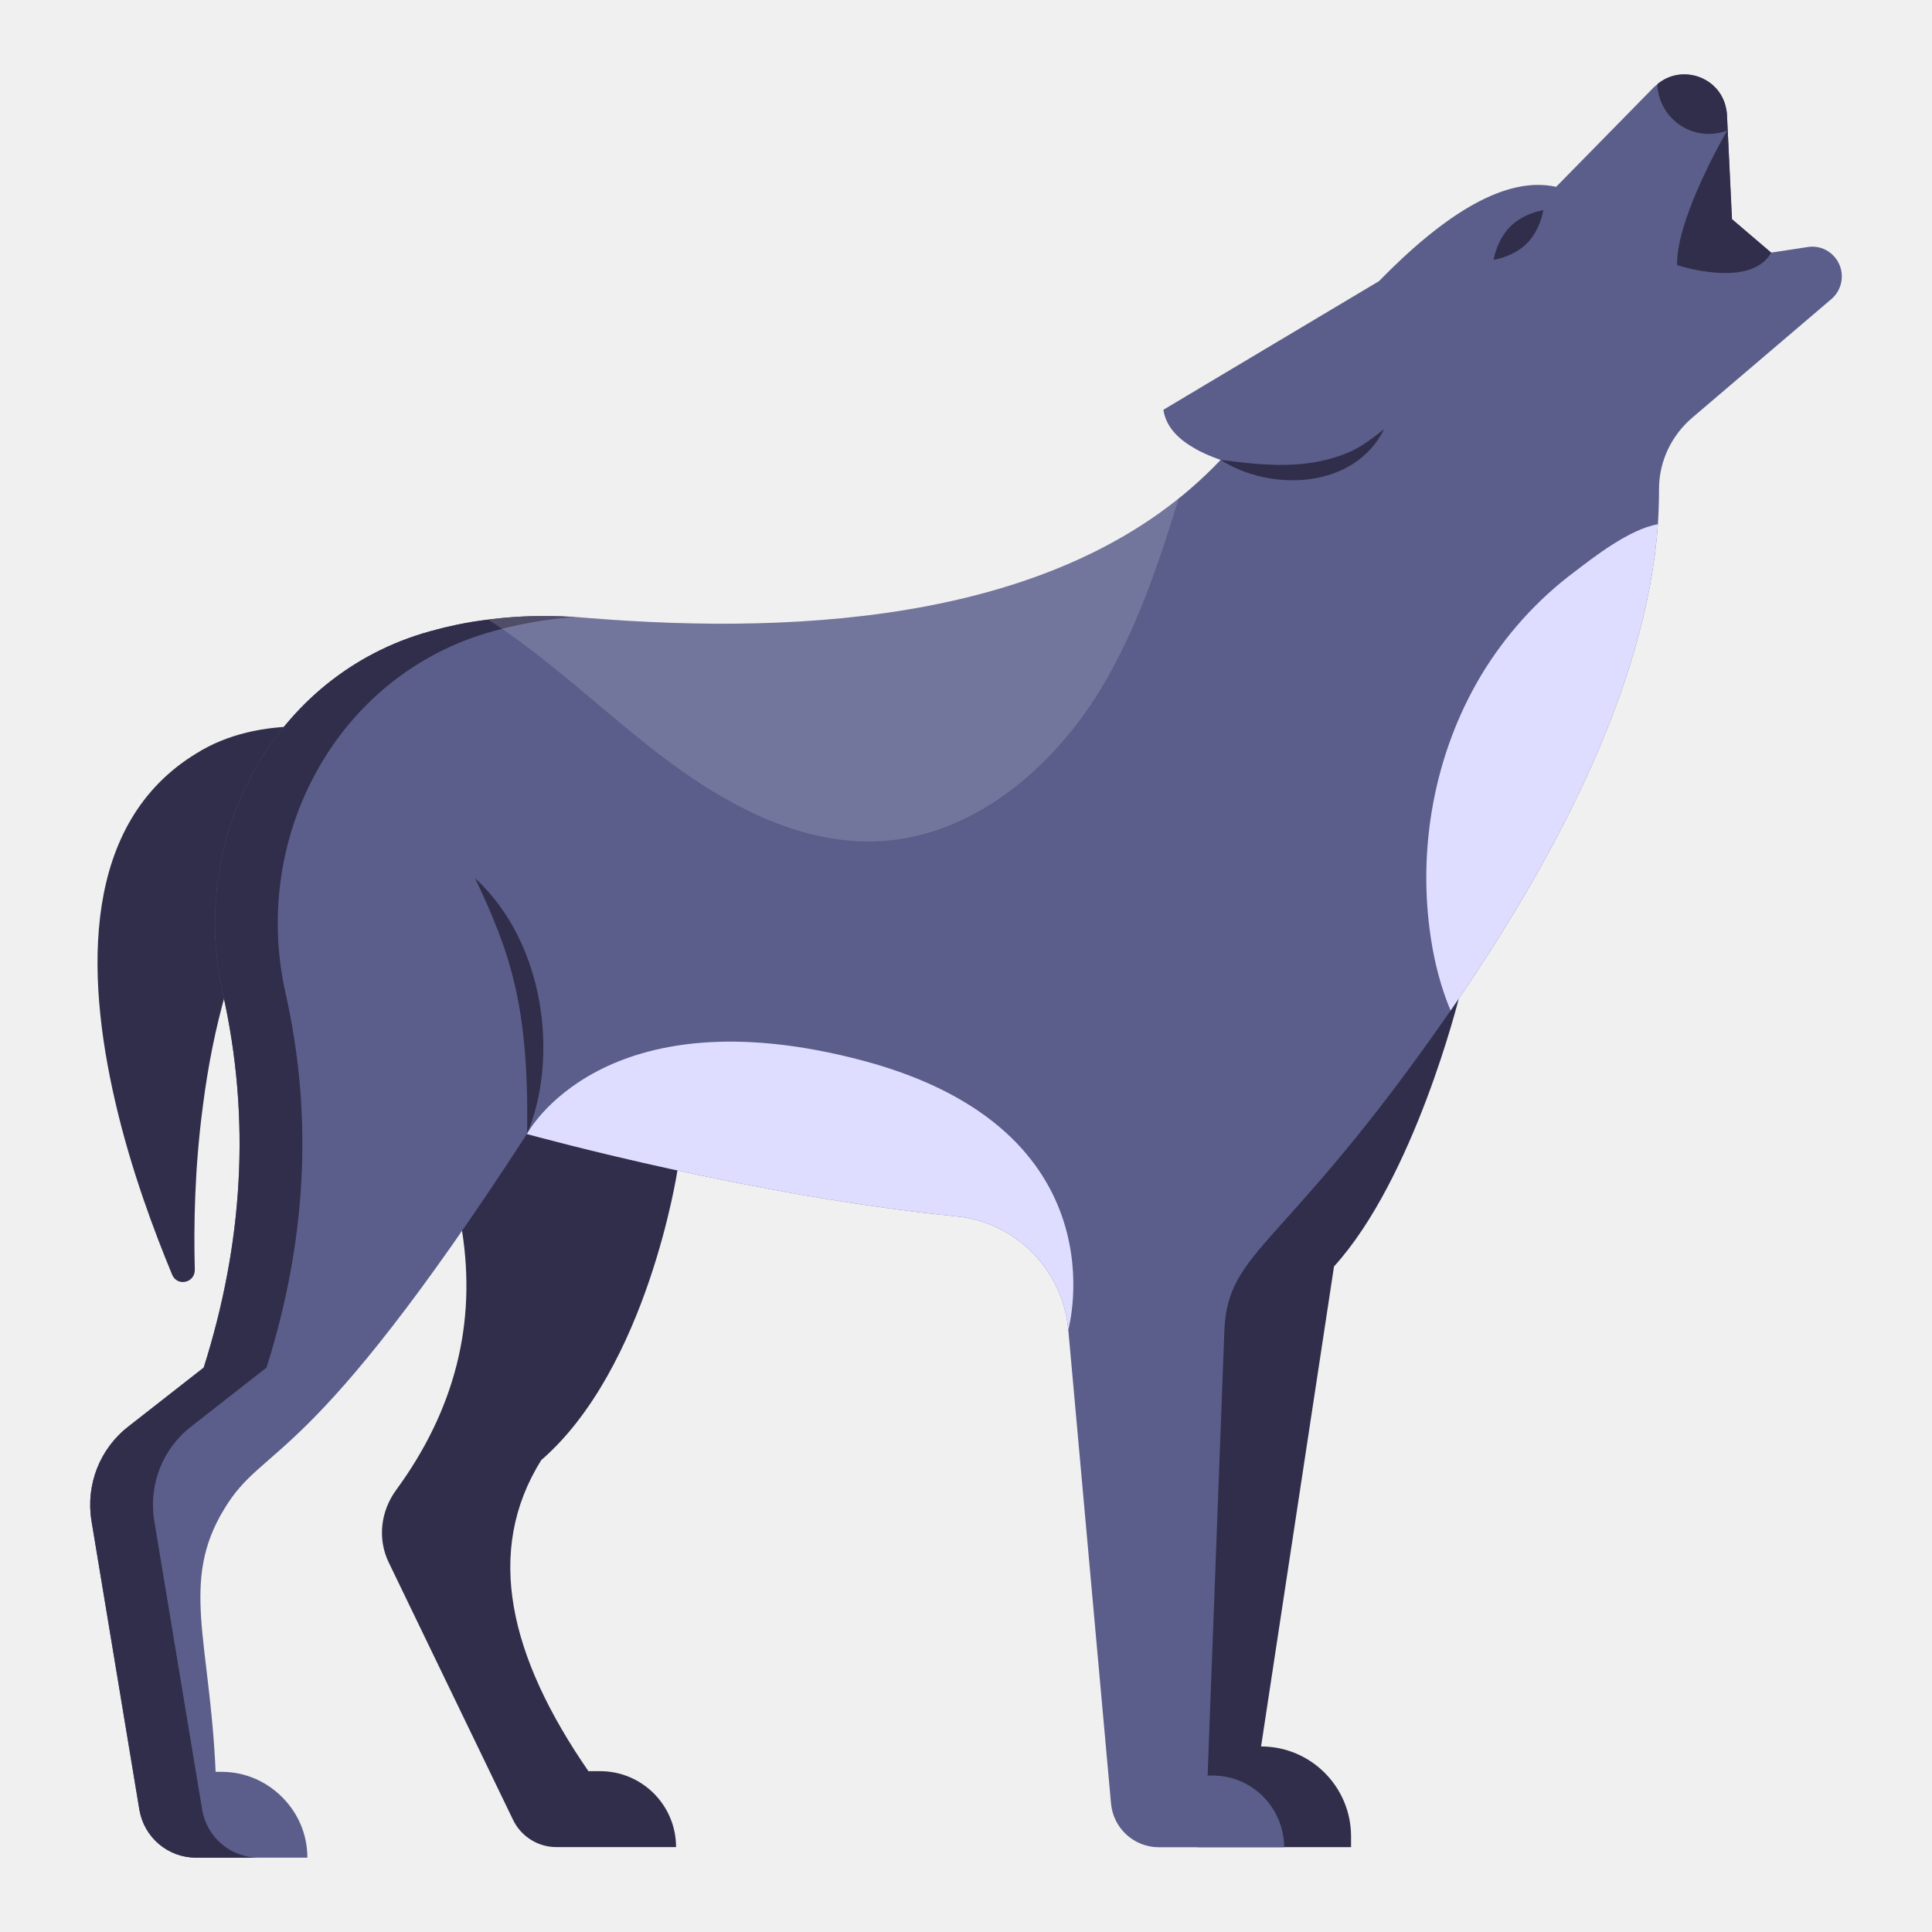
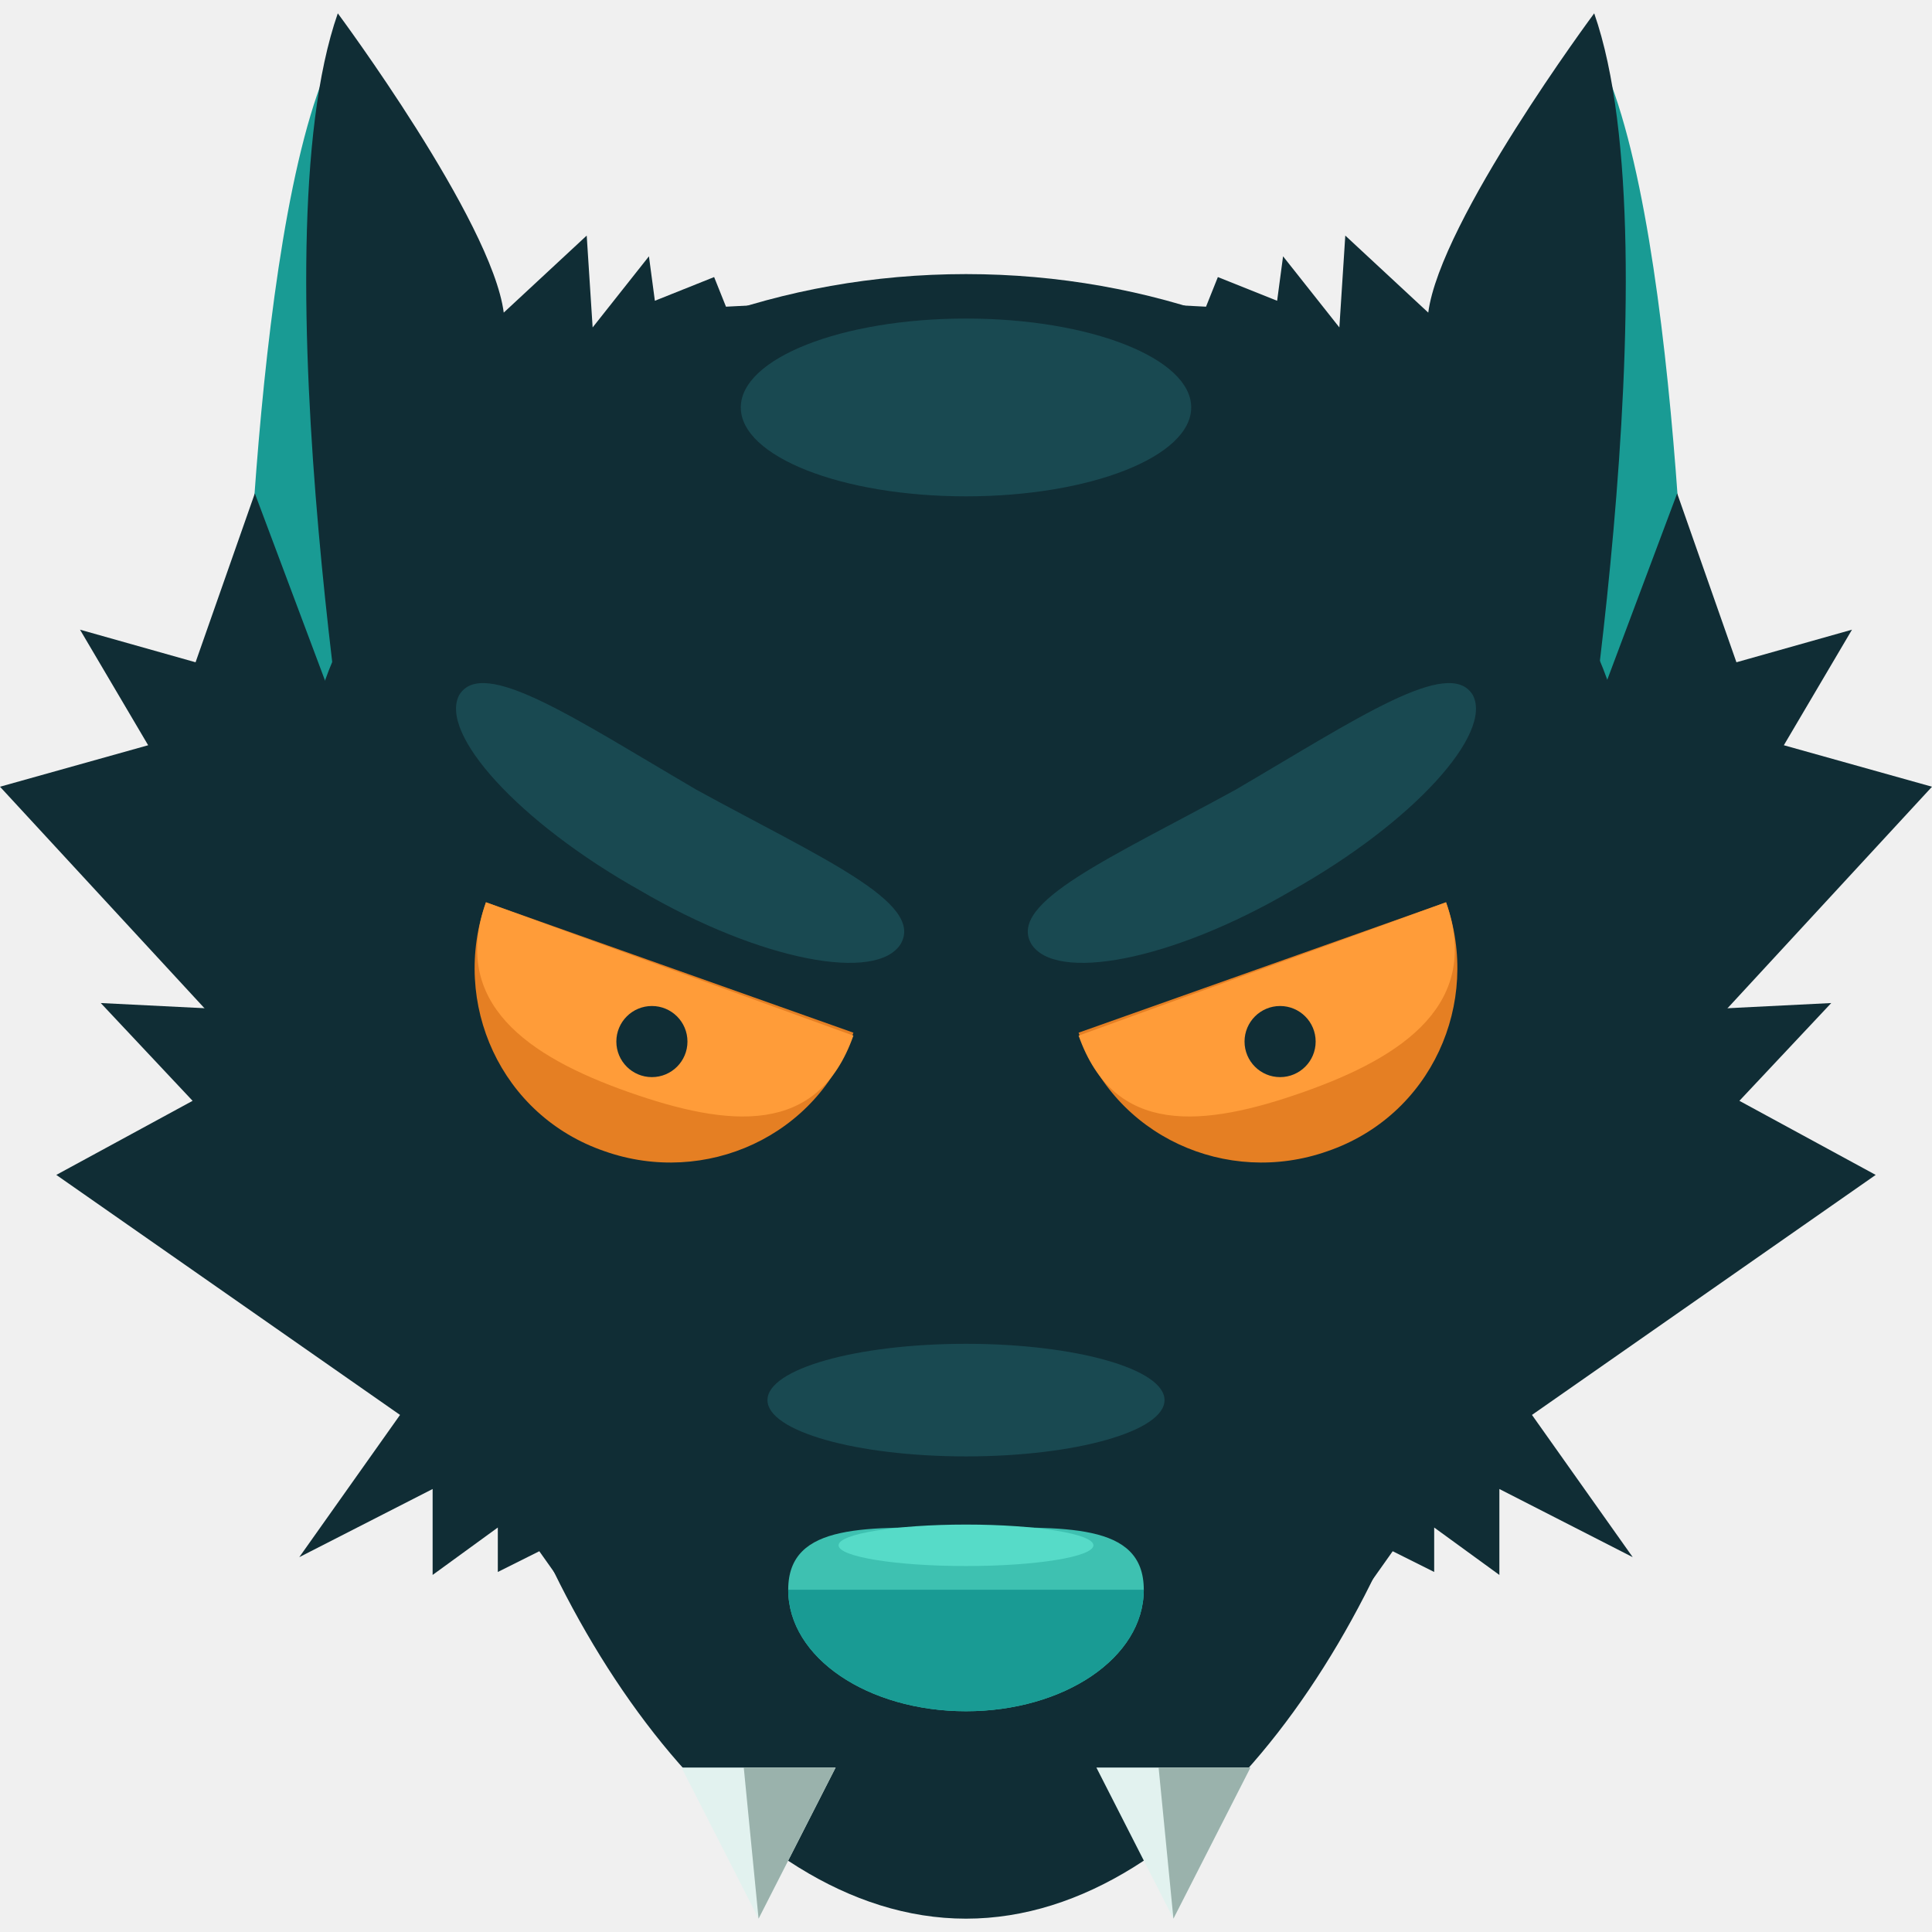
- <svg xmlns="http://www.w3.org/2000/svg" id="Layer_1" enable-background="new 0 0 52 52" height="512" viewBox="0 0 52 52" width="512">
-   <g id="_x34_3">
-     <g>
-       <g>
-         <path d="m12.473 19.549c-4.81 1.32-6.49 6.14-7.01 10.2-.23 1.72-.25 3.29-.22 4.42.01.36-.47.47-.61.14-.48-1.16-1.11-2.83-1.53-4.65-.81-3.49-.89-7.51 2.18-9.38.84-.53 1.85-.73 2.84-.73h4.35z" fill="#312e4b" />
-       </g>
-     </g>
-     <g>
-       <g>
-         <path d="m39.265 26.867s-1.2 4.844-3.36 7.22l-1.963 12.919h0c1.337 0 2.422 1.084 2.422 2.422v.288h-4.123l-1.089-16.358s.351-6.32.432-6.374c.081-.054 3.625-2.215 3.625-2.215z" fill="#312e4b" />
-       </g>
-     </g>
-     <g>
-       <g>
-         <path d="m18.233 31.504s-.802 5.311-3.665 7.795c-1.538 2.463-.851 5.298 1.269 8.372h.315c1.129 0 2.044.915 2.044 2.044v0h-3.22c-.497 0-.951-.285-1.167-.733l-3.346-6.928c-.307-.635-.218-1.38.199-1.95 1.587-2.167 2.165-4.495 1.774-6.975-.305-4.247 1.874-4.382 5.797-1.626z" fill="#312e4b" />
-       </g>
-     </g>
-     <g>
-       <g>
-         <path d="m49.573 7.439c0 .23-.1.46-.28.61l-3.73 3.18c-.57.48-.91 1.18-.91 1.93 0 .31-.01.63-.03.95-.31 4.45-2.92 9.25-5.58 13.09-4.502 6.498-6.006 6.389-6.09 8.64l-.45 11.95h.14c.53 0 1.01.22 1.36.57.34.35.56.83.56 1.36h-3.37c-.67 0-1.23-.51-1.29-1.18l-1.15-12.75c-.15-1.61-1.41-2.89-3.01-3.05-5.5-.55-11.19-2.12-11.54-2.21l-.02-.01c-5.955 9.178-7.044 8.257-8.15 10.1-1.191 1.953-.382 3.542-.23 7.07h.16c.64 0 1.21.26 1.63.68.42.42.68.99.68 1.63h-3c-.75 0-1.39-.54-1.52-1.28l-1.29-7.78c-.16-.97.22-1.95 1-2.55l2.02-1.58c1.05-3.32 1.28-6.68.51-10.09-.96-4.31 1.5-8.72 5.78-9.78.18-.05.36-.09.55-.13.27-.06.55-.1.82-.13.87-.12 1.76-.13 2.63-.05 5.921.486 13.0.064 17.08-4.25-.28-.1-.52-.2-.73-.33-.47-.27-.75-.61-.81-1.02l1.39-.83 4.41-2.63c1.79-1.83 3.42-2.84 4.77-2.54l2.64-2.69c.02-.02.06-.05.09-.07.61-.52 1.59-.24 1.82.55l.01.03c.02.09.04.18.04.26.005.101.138 2.972.13 2.79l1.06.9.98-.15c.48-.08.92.3.92.79z" fill="#5b5e8b" />
-       </g>
-     </g>
-     <g>
-       <g>
-         <path d="m15.483 16.609c-.49.03-.98.1-1.47.2-.19.04-.37.08-.55.13-4.28 1.06-6.74 5.47-5.78 9.78.77 3.41.54 6.77-.51 10.09l-2.02 1.58c-.78.6-1.16 1.58-1 2.55l1.29 7.78c.13.74.77 1.28 1.52 1.28h-1.69c-.75 0-1.39-.54-1.52-1.28l-1.29-7.78c-.16-.97.22-1.95 1-2.55l2.02-1.58c1.05-3.32 1.28-6.68.51-10.09-.96-4.31 1.5-8.72 5.78-9.78.18-.05.36-.09.55-.13 1.04-.21 2.1-.27 3.16-.2z" fill="#312e4b" />
-       </g>
-     </g>
-     <g>
-       <g>
-         <path d="m47.672 6.802c-.562.99-2.532.333-2.532.333-.039-1.257 1.361-3.647 1.361-3.647l.117 2.411z" fill="#312e4b" />
-       </g>
-     </g>
-     <g>
-       <g>
-         <path d="m32.85 12.376c1.233.164 2.345.259 3.425-.19.352-.147.655-.381.98-.637-.806 1.63-3.076 1.688-4.404.827z" fill="#312e4b" />
-       </g>
-     </g>
-     <g>
-       <g>
-         <path d="m46.501 3.509c-.156.061-.328.095-.51.095-.748 0-1.361-.596-1.383-1.34.618-.519 1.595-.238 1.828.557l.004.026c.026.086.039.177.043.264.004.1.022.498.017.398z" fill="#312e4b" />
-       </g>
-     </g>
-     <g>
-       <g>
-         <path d="m14.187 30.517c.055-3.452-.459-4.888-1.401-6.882 1.904 1.756 2.251 4.859 1.401 6.882z" fill="#312e4b" />
-       </g>
-     </g>
-     <g>
-       <g>
-         <path d="m41.539 5.656s-.073.525-.443.895c-.367.367-.895.443-.895.443s.078-.526.445-.893c.37-.37.893-.445.893-.445z" fill="#312e4b" />
-       </g>
-     </g>
-     <g>
-       <g>
-         <path d="m28.753 35.789c-.15-1.61-1.41-2.89-3.01-3.05-5.5-.55-11.19-2.12-11.54-2.21l-.02-.01s2.02-3.84 9.05-1.97c7.03 1.88 5.52 7.24 5.52 7.24z" fill="#deddff" />
-       </g>
-     </g>
-     <g>
-       <g>
-         <path d="m44.623 14.109c-.31 4.45-2.92 9.25-5.58 13.09-.26-.62-.43-1.28-.53-1.94-.37-2.42.09-4.97 1.35-7.08.65-1.08 1.51-2.04 2.53-2.8.5-.38 1.45-1.13 2.23-1.27z" fill="#deddff" />
-       </g>
-     </g>
-     <g opacity=".15">
-       <g>
-         <g>
-           <path d="m31.723 13.419c-.55 1.79-1.15 3.57-2.11 5.15-1.31 2.14-3.43 3.92-5.9 4.07-2.19.13-4.28-1.03-6.04-2.39-1.52-1.18-2.93-2.54-4.53-3.57.87-.12 1.76-.13 2.63-.05 7.07.58 12.45-.42 15.95-3.21z" fill="#fff" />
-         </g>
-       </g>
-     </g>
+ <svg xmlns="http://www.w3.org/2000/svg" version="1.1" id="Layer_1" x="0px" y="0px" viewBox="0 0 505.794 505.794" style="enable-background:new 0 0 505.794 505.794;" xml:space="preserve">
+   <path style="fill:#199B94;" d="M63.612,196.655c0,0,1.552-135.758,23.273-181.527l60.509,169.115l-31.806,14.739L63.612,196.655z" />
+   <path style="fill:#102D35;" d="M94.642,227.685c0,0-27.927-162.133-6.206-224.194c0,0,40.339,54.303,43.442,78.352l21.721-20.17  l1.552,24.048l14.739-18.618l1.552,11.636l15.515-6.206l3.103,7.758l30.255-1.552l-7.758,74.473l-70.594,65.939L94.642,227.685z" />
+   <path style="fill:#199B94;" d="M442.182,196.655c0,0-1.552-135.758-23.273-181.527L358.4,184.242l31.806,14.739L442.182,196.655z" />
+   <g>
+     <path style="fill:#102D35;" d="M411.152,227.685c0,0,27.927-162.133,6.206-224.194c0,0-40.339,54.303-43.442,78.352l-21.721-20.17   l-1.552,24.048l-14.739-18.618l-1.552,11.636l-15.515-6.206l-3.103,7.758l-30.255-1.552l7.758,74.473l70.594,65.939   L411.152,227.685z" />
+     <polygon style="fill:#102D35;" points="99.297,273.455 63.612,218.376 57.406,264.145 26.376,262.594 50.424,288.194    14.739,307.588 104.727,370.424 78.352,407.661 113.261,389.818 113.261,412.315 130.327,399.903 130.327,411.539 141.188,406.109    154.376,424.727 117.139,304.485  " />
+     <polygon style="fill:#102D35;" points="89.988,191.224 66.715,129.164 51.2,173.382 20.945,164.848 38.788,195.103 0,205.964    74.473,286.642 40.339,317.673 77.576,307.588 72.145,329.309 92.315,320.776 89.988,332.412 102.4,330.085 110.933,351.03    100.848,224.582  " />
+     <polygon style="fill:#102D35;" points="406.497,273.455 442.182,218.376 448.388,264.145 479.418,262.594 455.37,288.194    491.055,307.588 401.067,370.424 427.442,407.661 392.533,389.818 392.533,412.315 375.467,399.903 375.467,411.539    364.606,406.109 351.418,424.727 388.655,304.485  " />
+     <polygon style="fill:#102D35;" points="415.806,191.224 439.079,129.164 454.594,173.382 484.849,164.848 467.006,195.103    505.794,205.964 431.321,286.642 465.455,317.673 428.218,307.588 433.648,329.309 413.479,320.776 415.806,332.412    403.394,330.085 394.861,351.03 404.945,224.582  " />
+     <path style="fill:#102D35;" d="M428.994,223.806c0-83.782-79.127-152.048-176.097-152.048S76.8,140.024,76.8,224.582   c0,40.339,17.842,86.885,46.545,124.897c16.291,74.473,68.267,152.824,129.552,152.824s113.261-78.352,128.776-153.6   C411.152,310.691,428.994,264.145,428.994,223.806z" />
  </g>
+   <path style="fill:#3EC1B1;" d="M299.442,416.194c0,17.842-20.945,31.806-46.545,31.806s-46.545-13.964-46.545-31.806  c0-17.842,20.945-16.291,46.545-16.291S299.442,398.352,299.442,416.194z" />
+   <path style="fill:#199B94;" d="M299.442,416.194c0,17.842-20.945,31.806-46.545,31.806s-46.545-13.964-46.545-31.806" />
+   <path style="fill:#E57F23;" d="M127.224,236.218L127.224,236.218c-9.309,26.376,3.879,55.855,31.03,65.164  c26.376,9.309,55.855-3.879,65.164-31.03l0,0L127.224,236.218z" />
+   <path style="fill:#FF9C39;" d="M127.224,236.218L127.224,236.218c-9.309,26.376,10.861,40.339,37.236,49.648  c26.376,9.309,49.648,11.636,58.958-14.739l0,0L127.224,236.218z" />
+   <circle style="fill:#102D35;" cx="170.667" cy="272.679" r="9.309" />
+   <path style="fill:#E57F23;" d="M378.57,236.218L378.57,236.218c9.309,26.376-3.879,55.855-31.03,65.164  c-26.376,9.309-55.855-3.879-65.164-31.03l0,0L378.57,236.218z" />
+   <path style="fill:#FF9C39;" d="M378.57,236.218L378.57,236.218c9.309,26.376-10.861,40.339-37.236,49.648  c-26.376,9.309-49.648,11.636-58.958-14.739l0,0L378.57,236.218z" />
+   <circle style="fill:#102D35;" cx="335.127" cy="272.679" r="9.309" />
+   <g>
+     <ellipse style="fill:#194951;" cx="252.897" cy="106.667" rx="58.958" ry="23.273" />
+     <ellipse style="fill:#194951;" cx="252.897" cy="366.545" rx="51.976" ry="14.739" />
+   </g>
+   <ellipse style="fill:#56DBC8;" cx="252.897" cy="404.558" rx="33.358" ry="5.43" />
+   <g>
+     <path style="fill:#194951;" d="M235.83,247.079c-6.206,10.085-36.461,4.655-68.267-13.964   c-31.806-17.842-52.752-41.115-47.321-51.2c6.206-10.085,30.255,6.206,62.061,24.824   C214.885,224.582,242.036,236.218,235.83,247.079z" />
+     <path style="fill:#194951;" d="M269.964,247.079c6.206,10.085,36.461,4.655,68.267-13.964c31.806-17.842,52.751-41.115,47.321-51.2   c-6.206-10.085-30.255,6.206-62.061,24.824C290.909,224.582,263.758,236.218,269.964,247.079z" />
+   </g>
+   <polygon style="fill:#E2F2EF;" points="178.424,462.739 198.594,502.303 218.764,462.739 " />
+   <polygon style="fill:#9AB2AC;" points="194.715,462.739 198.594,502.303 218.764,462.739 " />
+   <polygon style="fill:#E2F2EF;" points="287.03,462.739 307.2,502.303 327.37,462.739 " />
+   <polygon style="fill:#9AB2AC;" points="303.321,462.739 307.2,502.303 327.37,462.739 " />
+   <g>
+ </g>
+   <g>
+ </g>
+   <g>
+ </g>
+   <g>
+ </g>
+   <g>
+ </g>
+   <g>
+ </g>
+   <g>
+ </g>
+   <g>
+ </g>
+   <g>
+ </g>
+   <g>
+ </g>
+   <g>
+ </g>
+   <g>
+ </g>
+   <g>
+ </g>
+   <g>
+ </g>
+   <g>
+ </g>
</svg>
